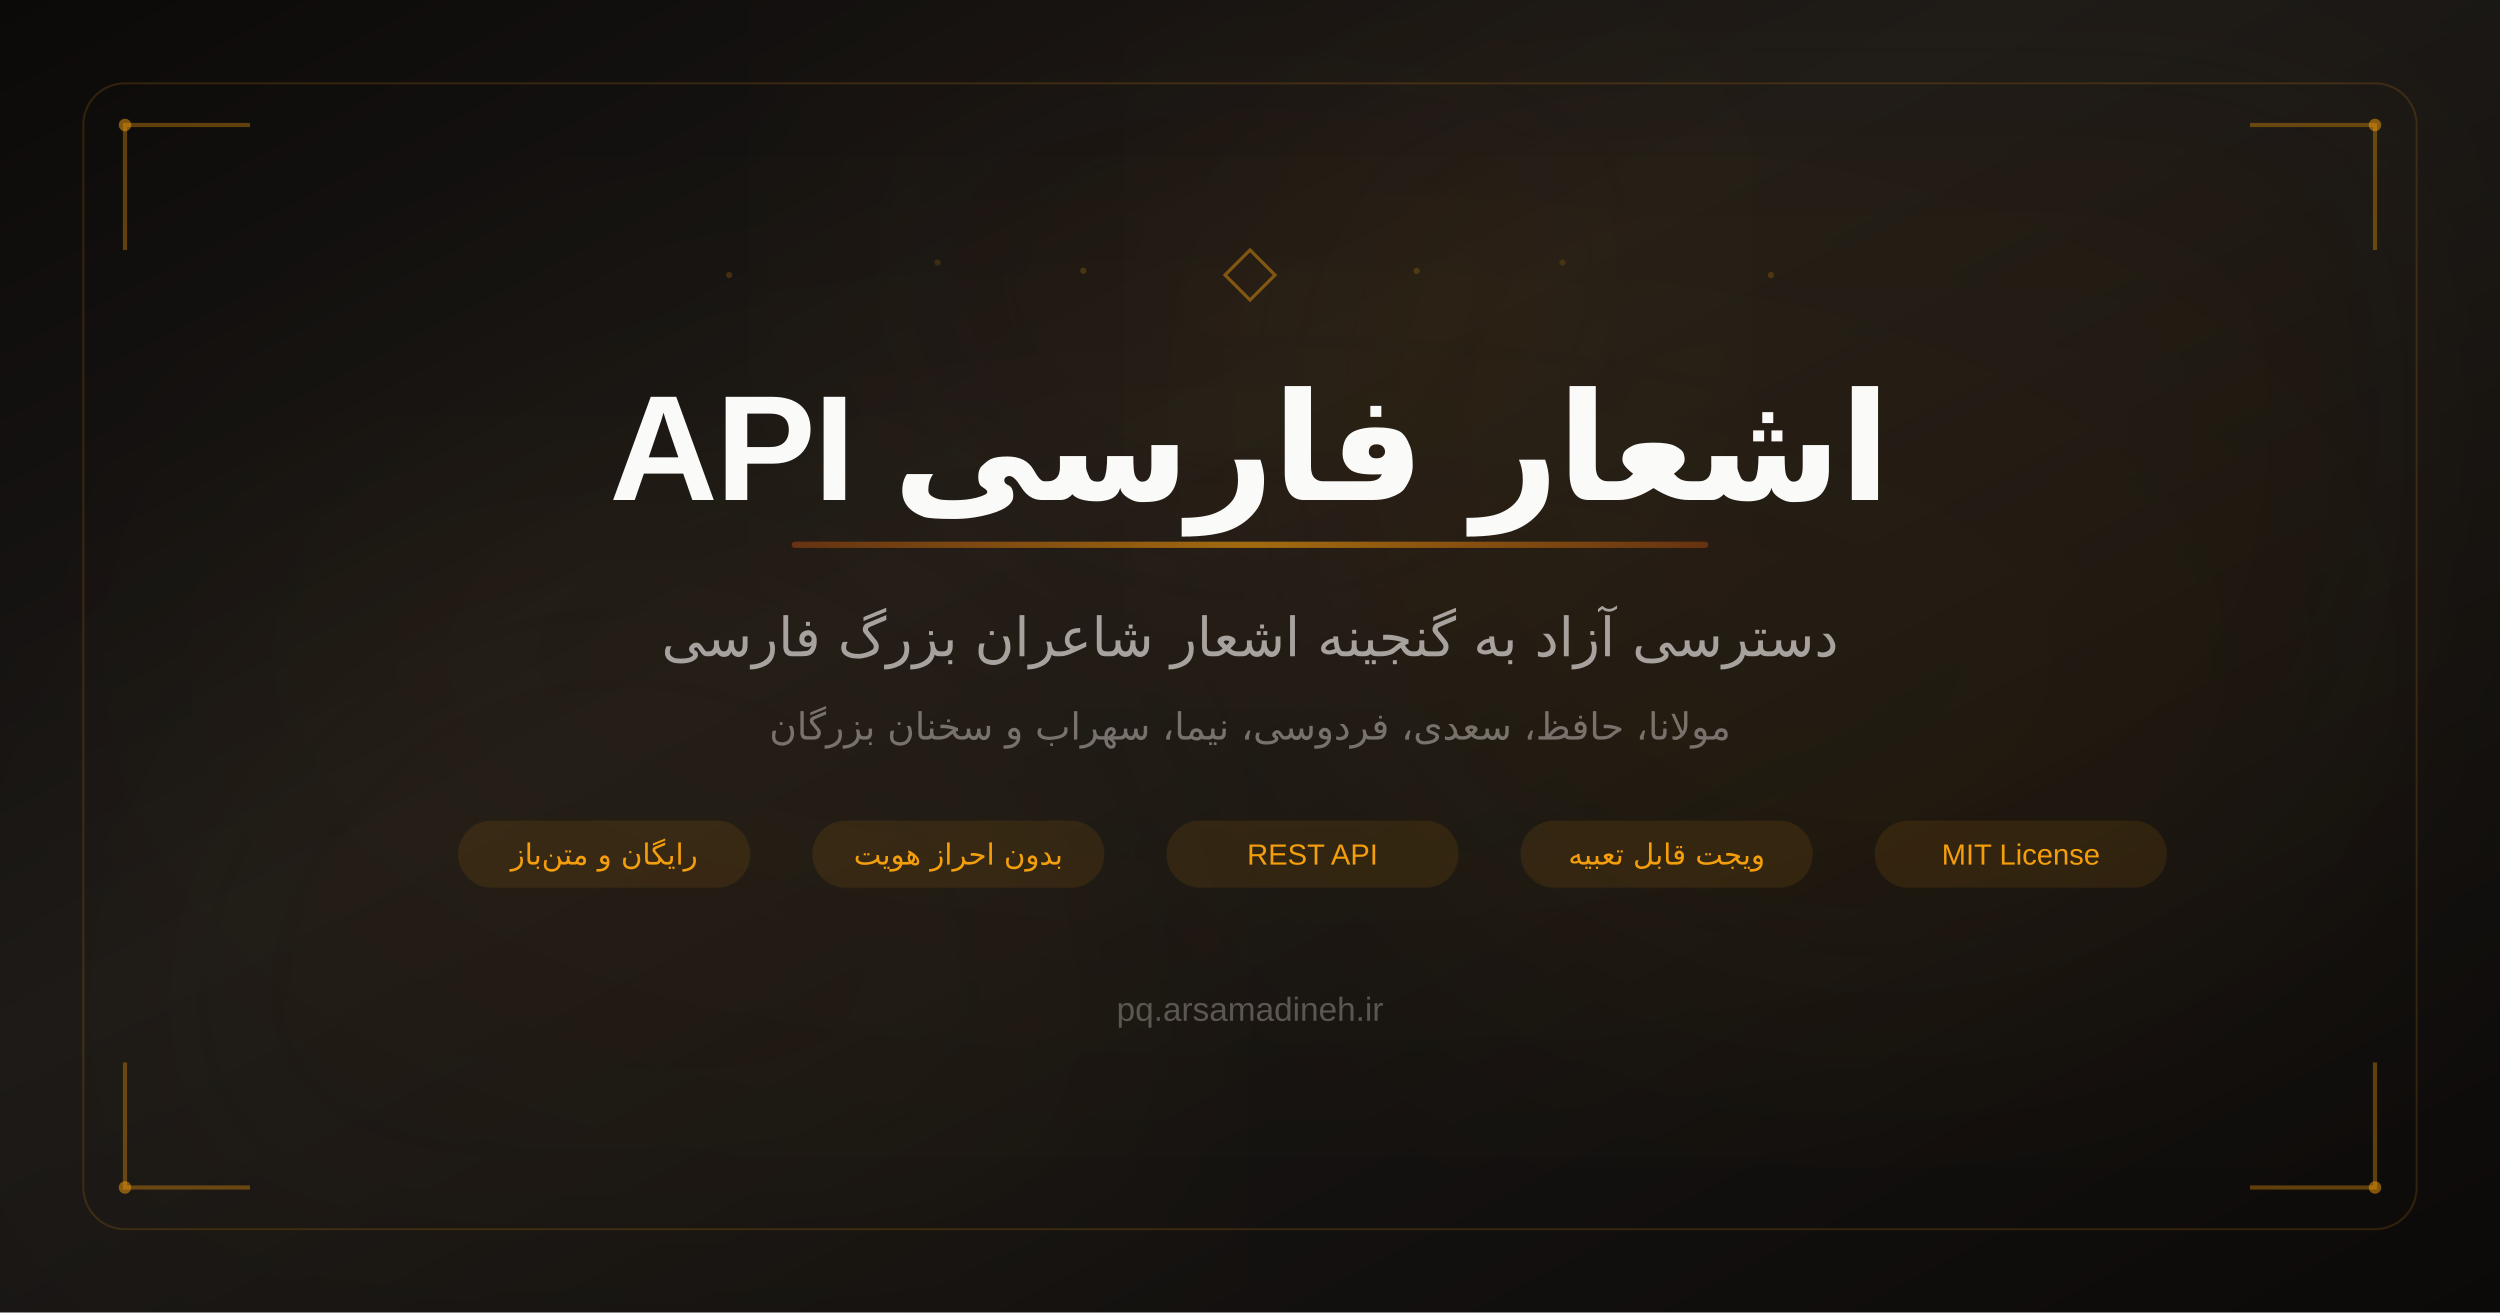
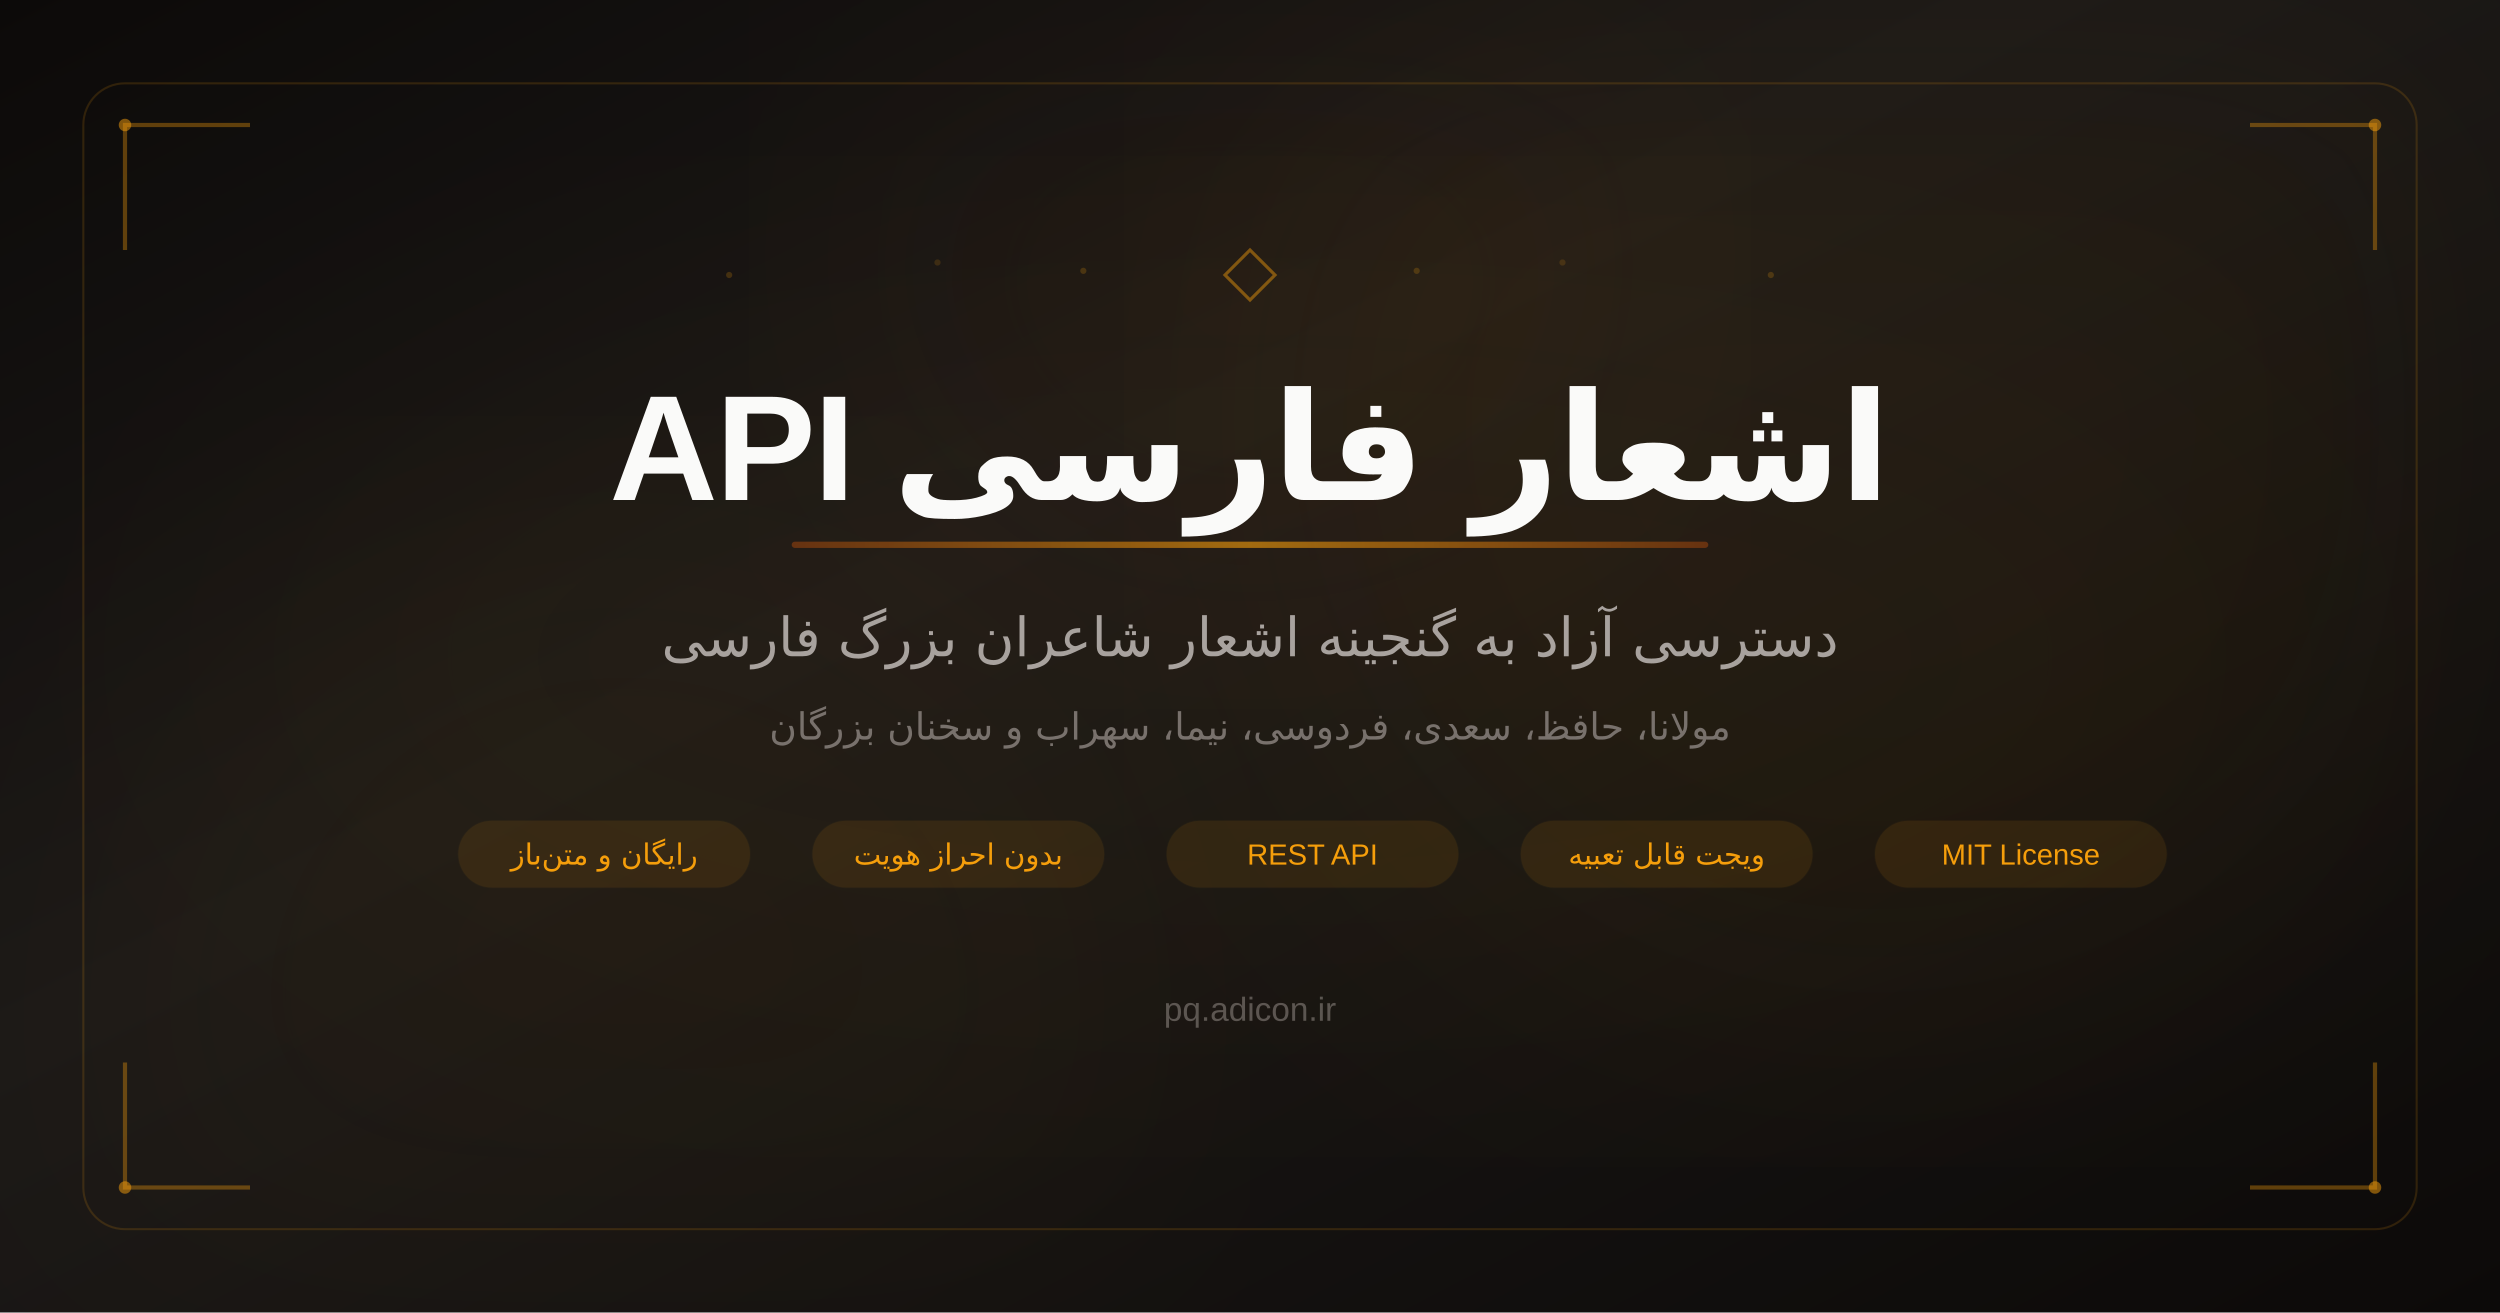
<svg xmlns="http://www.w3.org/2000/svg" viewBox="0 0 1200 630" dir="rtl">
  <defs>
    <linearGradient id="ogBg" x1="0%" y1="0%" x2="100%" y2="100%">
      <stop offset="0%" stop-color="#0c0a09" />
      <stop offset="40%" stop-color="#1c1917" />
      <stop offset="100%" stop-color="#0c0a09" />
    </linearGradient>
    <linearGradient id="ogGold" x1="0%" y1="0%" x2="100%" y2="0%">
      <stop offset="0%" stop-color="#92400e" />
      <stop offset="50%" stop-color="#f59e0b" />
      <stop offset="100%" stop-color="#92400e" />
    </linearGradient>
    <linearGradient id="ogGlow" x1="0%" y1="0%" x2="0%" y2="100%">
      <stop offset="0%" stop-color="#f59e0b" stop-opacity="0.12" />
      <stop offset="100%" stop-color="#f59e0b" stop-opacity="0" />
    </linearGradient>
    <filter id="ogBlur1">
      <feGaussianBlur stdDeviation="80" />
    </filter>
    <filter id="ogBlur2">
      <feGaussianBlur stdDeviation="3" />
    </filter>
  </defs>
  <rect width="1200" height="630" fill="url(#ogBg)" />
  <circle cx="900" cy="200" r="300" fill="#f59e0b" opacity="0.04" filter="url(#ogBlur1)" />
  <circle cx="300" cy="500" r="250" fill="#f59e0b" opacity="0.03" filter="url(#ogBlur1)" />
  <circle cx="600" cy="100" r="200" fill="#b45309" opacity="0.04" filter="url(#ogBlur1)" />
  <ellipse cx="600" cy="315" rx="500" ry="200" fill="#f59e0b" opacity="0.02" filter="url(#ogBlur1)" />
  <rect x="40" y="40" width="1120" height="550" rx="20" fill="none" stroke="#f59e0b" stroke-width="1" opacity="0.15" />
  <path d="M 1080 60 L 1140 60 L 1140 120" fill="none" stroke="#f59e0b" stroke-width="2" opacity="0.35" />
  <circle cx="1140" cy="60" r="3" fill="#f59e0b" opacity="0.5" />
  <path d="M 120 60 L 60 60 L 60 120" fill="none" stroke="#f59e0b" stroke-width="2" opacity="0.35" />
  <circle cx="60" cy="60" r="3" fill="#f59e0b" opacity="0.5" />
  <path d="M 1080 570 L 1140 570 L 1140 510" fill="none" stroke="#f59e0b" stroke-width="2" opacity="0.35" />
  <circle cx="1140" cy="570" r="3" fill="#f59e0b" opacity="0.5" />
  <path d="M 120 570 L 60 570 L 60 510" fill="none" stroke="#f59e0b" stroke-width="2" opacity="0.35" />
  <circle cx="60" cy="570" r="3" fill="#f59e0b" opacity="0.5" />
  <line x1="300" y1="130" x2="900" y2="130" stroke="url(#ogGold)" stroke-width="1" opacity="0.25" />
  <path d="M 600 120 L 612 132 L 600 144 L 588 132 Z" fill="none" stroke="#f59e0b" stroke-width="1.5" opacity="0.45" />
  <circle cx="350" cy="132" r="1.5" fill="#f59e0b" opacity="0.2" />
  <circle cx="450" cy="126" r="1.5" fill="#f59e0b" opacity="0.15" />
  <circle cx="520" cy="130" r="1.5" fill="#f59e0b" opacity="0.2" />
  <circle cx="680" cy="130" r="1.5" fill="#f59e0b" opacity="0.2" />
  <circle cx="750" cy="126" r="1.5" fill="#f59e0b" opacity="0.15" />
  <circle cx="850" cy="132" r="1.5" fill="#f59e0b" opacity="0.2" />
  <text x="600" y="240" text-anchor="middle" font-family="'Vazirmatn', 'Tahoma', 'Arial', sans-serif" font-size="72" font-weight="700" fill="#fafaf9" letter-spacing="-1">
    API اشعار فارسی
  </text>
  <rect x="380" y="260" width="440" height="3" rx="1.5" fill="url(#ogGold)" opacity="0.6" />
  <text x="600" y="315" text-anchor="middle" font-family="'Vazirmatn', 'Tahoma', 'Arial', sans-serif" font-size="26" font-weight="400" fill="#a8a29e">
    دسترسی آزاد به گنجینه اشعار شاعران بزرگ فارسی
  </text>
  <text x="600" y="355" text-anchor="middle" font-family="'Vazirmatn', 'Tahoma', 'Arial', sans-serif" font-size="18" font-weight="300" fill="#78716c">
    مولانا، حافظ، سعدی، فردوسی، نیما، سهراب و سخنان بزرگان
  </text>
  <g transform="translate(600, 410)" text-anchor="middle">
    <rect x="-380" y="-16" width="140" height="32" rx="16" fill="#f59e0b" opacity="0.1" stroke="#f59e0b" stroke-width="0.7" stroke-opacity="0.3" />
    <text x="-310" y="5" text-anchor="middle" font-family="'Vazirmatn', 'Tahoma', 'Arial', sans-serif" font-size="14" font-weight="500" fill="#f59e0b">رایگان و متن‌باز</text>
    <rect x="-210" y="-16" width="140" height="32" rx="16" fill="#f59e0b" opacity="0.1" stroke="#f59e0b" stroke-width="0.7" stroke-opacity="0.3" />
    <text x="-140" y="5" text-anchor="middle" font-family="'Vazirmatn', 'Tahoma', 'Arial', sans-serif" font-size="14" font-weight="500" fill="#f59e0b">بدون احراز هویت</text>
    <rect x="-40" y="-16" width="140" height="32" rx="16" fill="#f59e0b" opacity="0.1" stroke="#f59e0b" stroke-width="0.7" stroke-opacity="0.3" />
    <text x="30" y="5" text-anchor="middle" font-family="'Vazirmatn', 'Tahoma', 'Arial', sans-serif" font-size="14" font-weight="500" fill="#f59e0b">REST API</text>
    <rect x="130" y="-16" width="140" height="32" rx="16" fill="#f59e0b" opacity="0.1" stroke="#f59e0b" stroke-width="0.7" stroke-opacity="0.3" />
    <text x="200" y="5" text-anchor="middle" font-family="'Vazirmatn', 'Tahoma', 'Arial', sans-serif" font-size="14" font-weight="500" fill="#f59e0b">ویجت قابل تعبیه</text>
    <rect x="300" y="-16" width="140" height="32" rx="16" fill="#f59e0b" opacity="0.1" stroke="#f59e0b" stroke-width="0.7" stroke-opacity="0.3" />
    <text x="370" y="5" text-anchor="middle" font-family="'Vazirmatn', 'Tahoma', 'Arial', sans-serif" font-size="14" font-weight="500" fill="#f59e0b">MIT License</text>
  </g>
  <text x="600" y="490" text-anchor="middle" font-family="'Vazirmatn', 'Tahoma', 'Arial', sans-serif" font-size="16" font-weight="400" fill="#78716c" opacity="0.7">
-     pq.arsamadineh.ir
+     pq.adicon.ir
  </text>
  <line x1="300" y1="520" x2="900" y2="520" stroke="url(#ogGold)" stroke-width="1" opacity="0.2" />
</svg>
